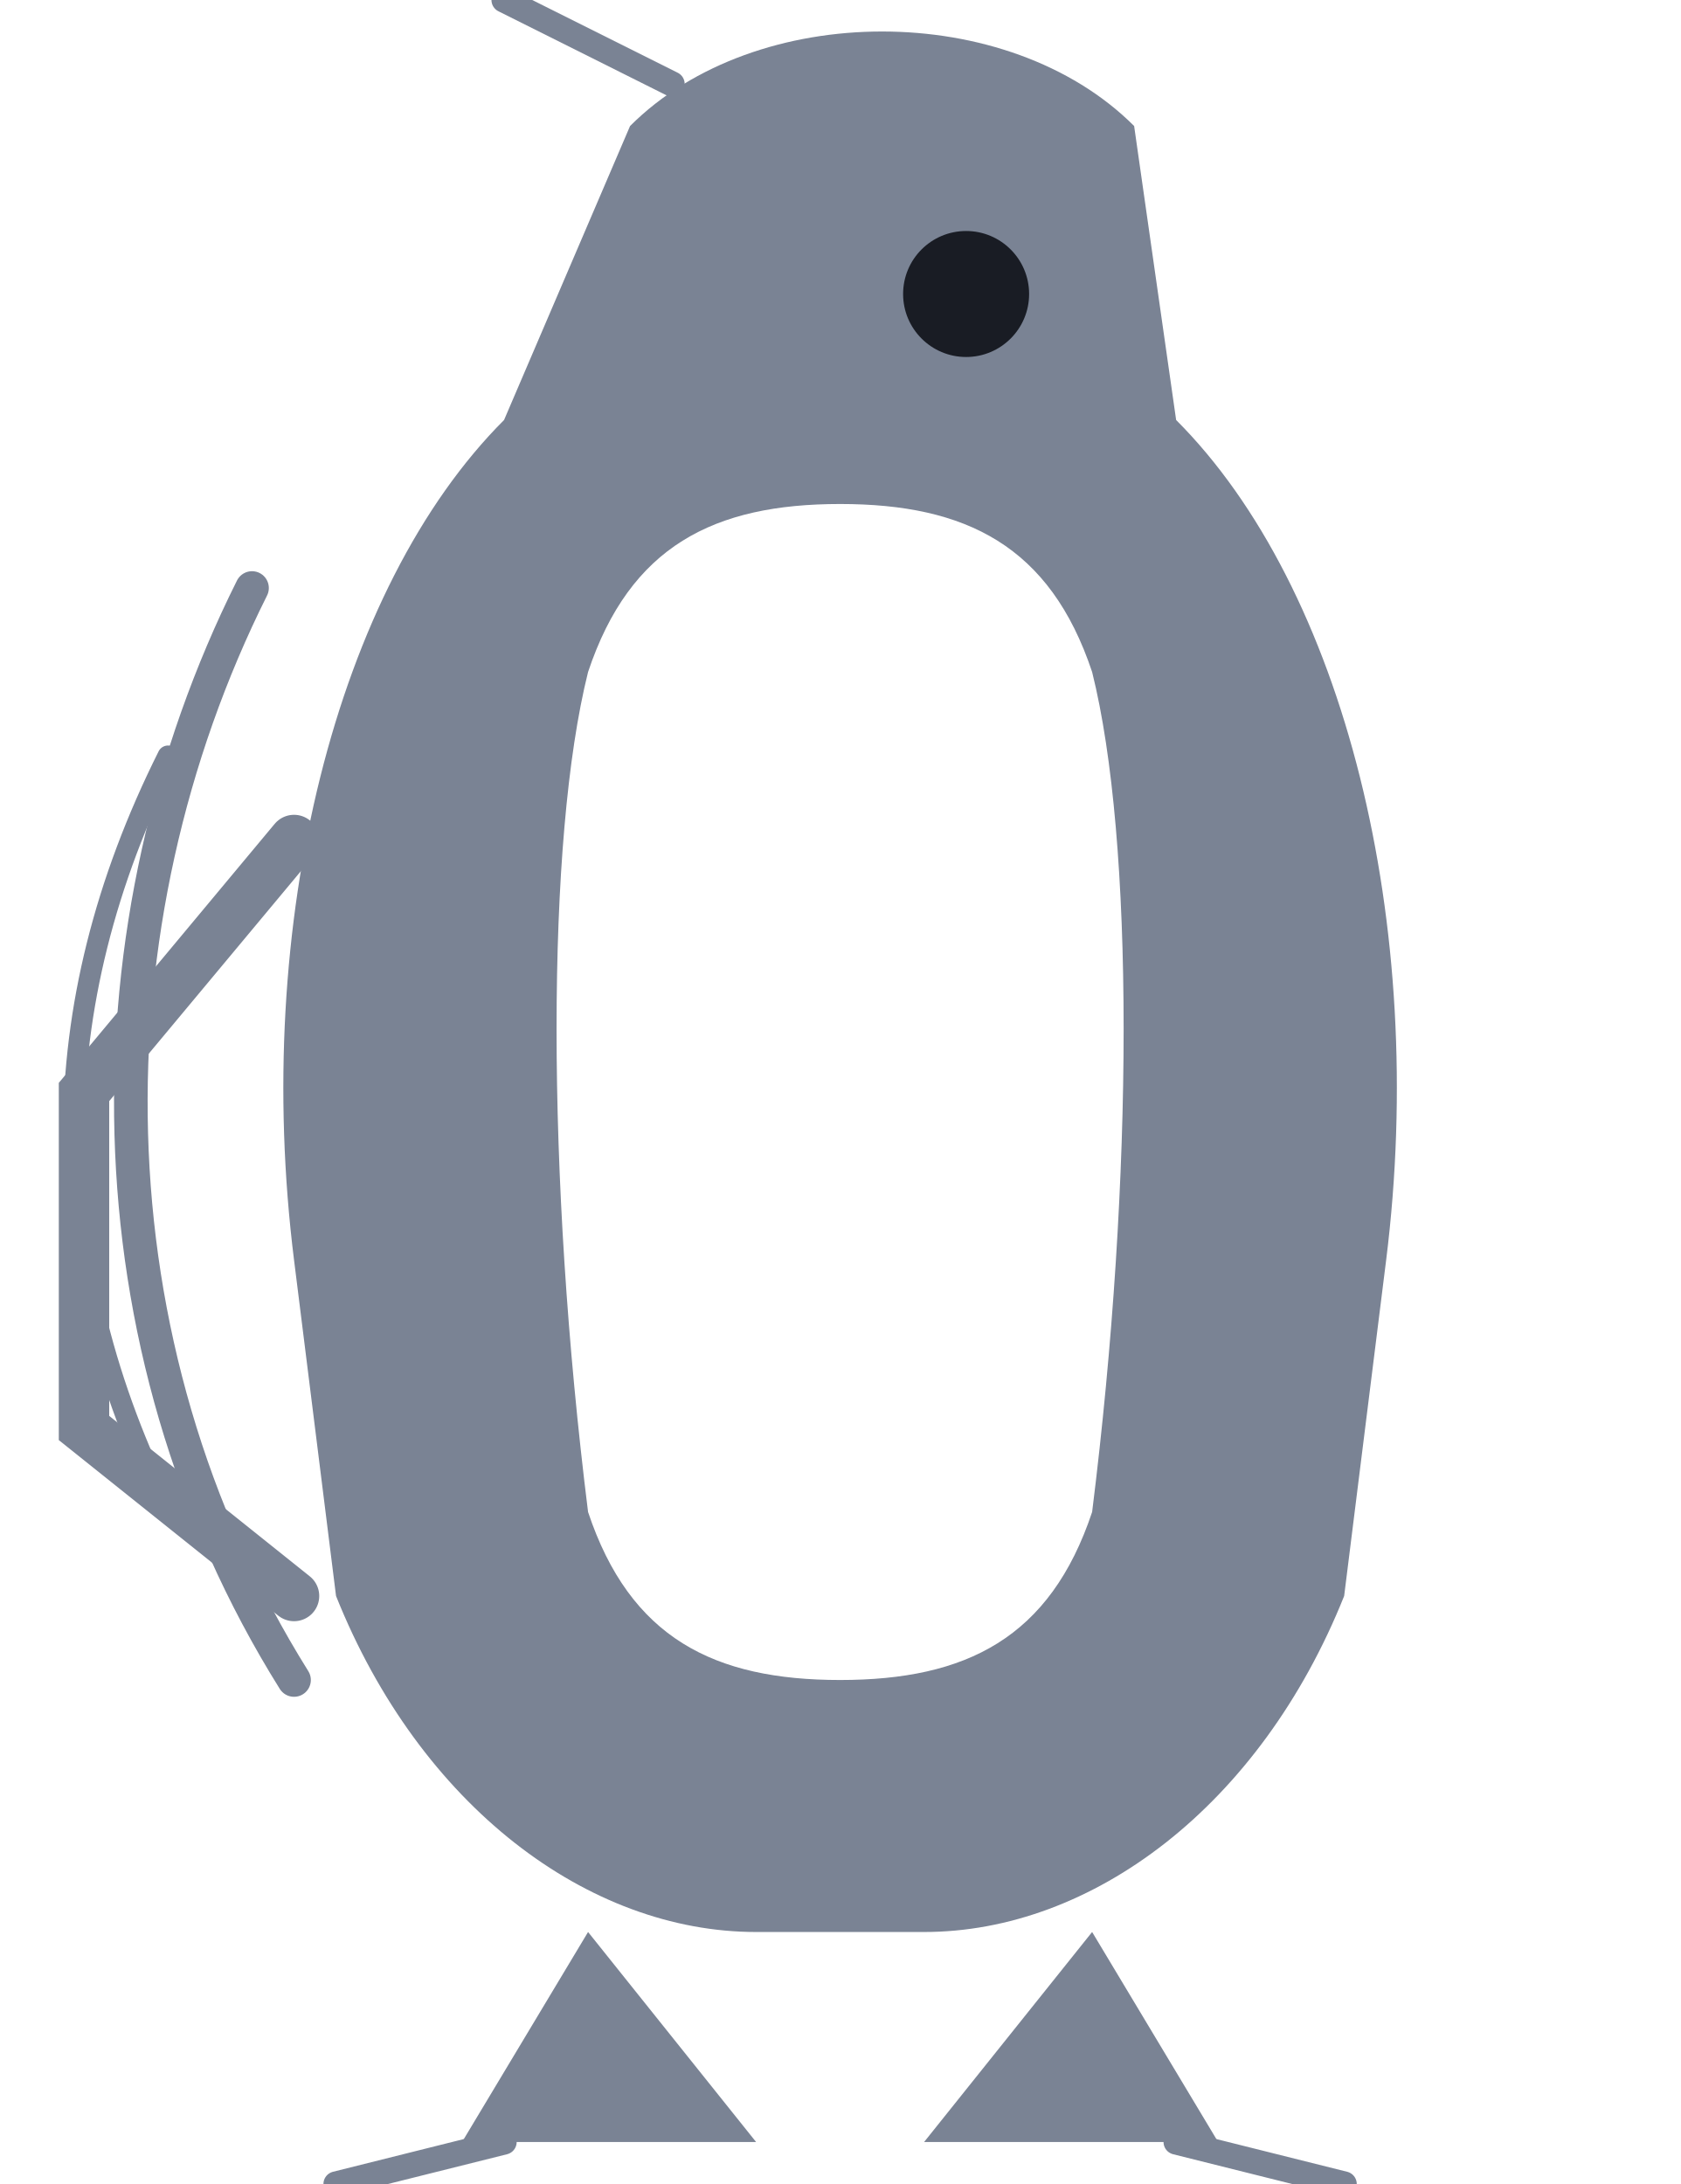
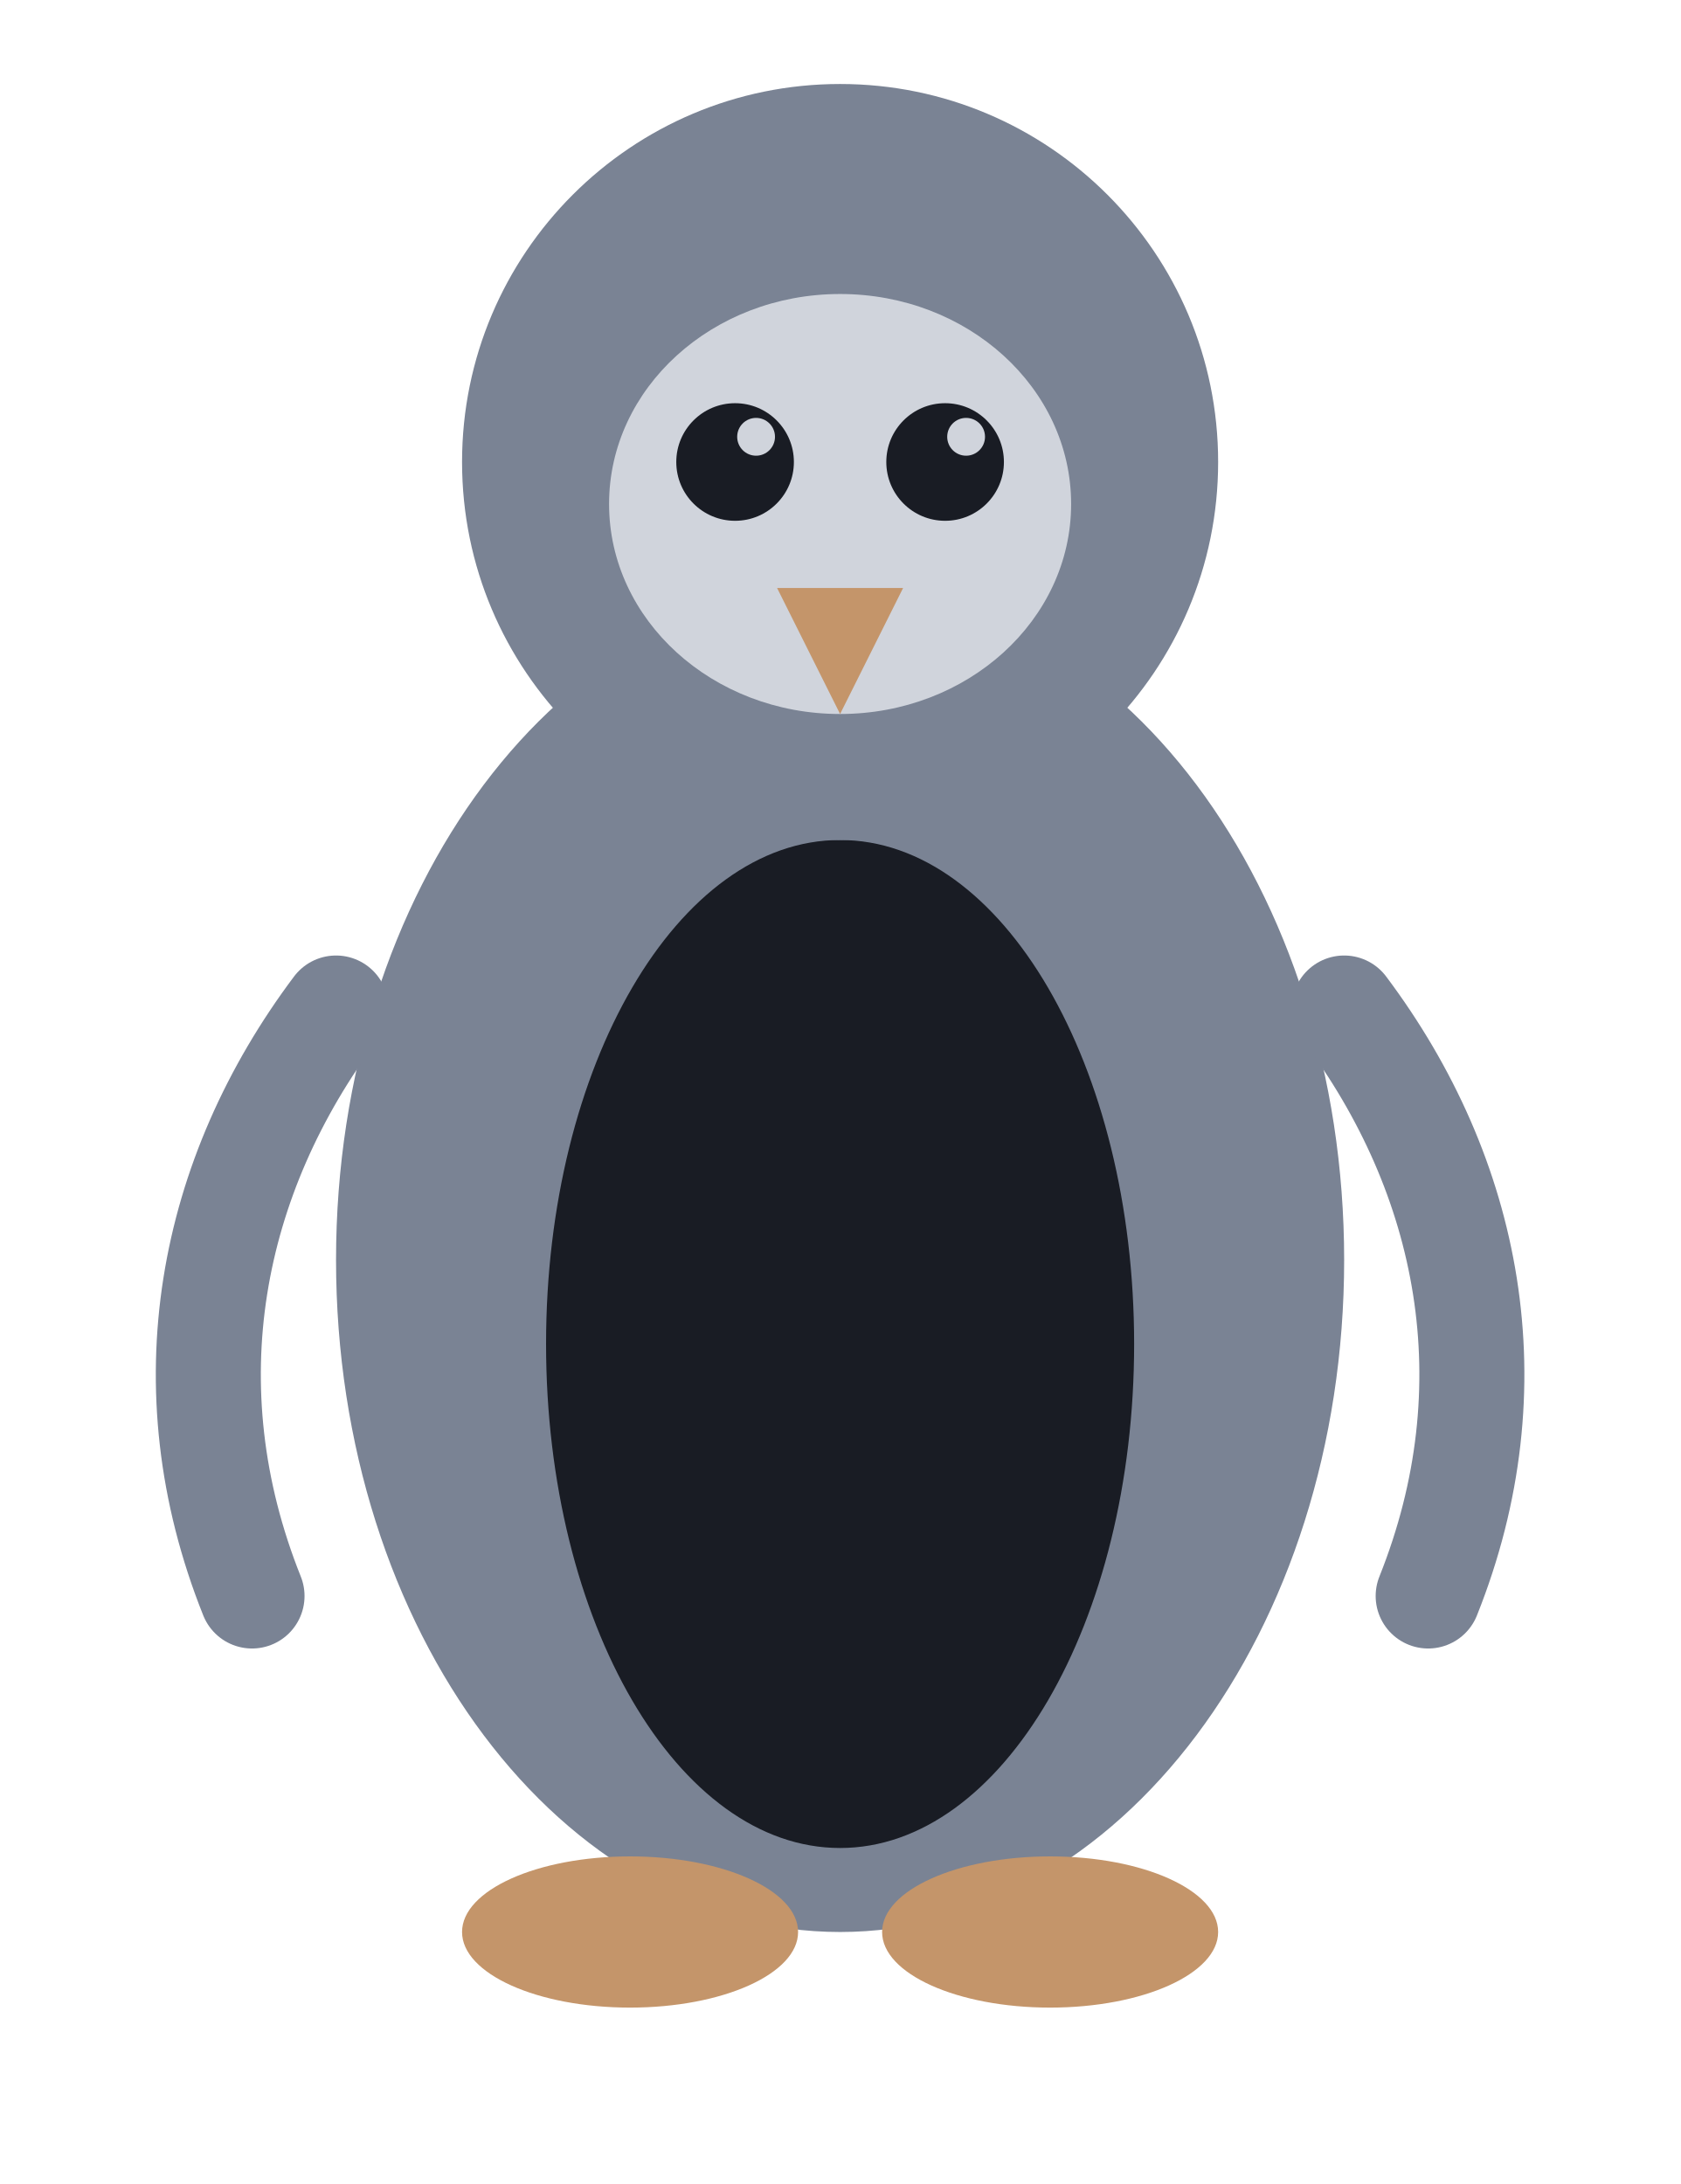
<svg xmlns="http://www.w3.org/2000/svg" viewBox="0 0 40 52" fill="none">
-   <path d="M6,14 C2,22 2,32 7,40" stroke="#7a8394" stroke-width="0.8" stroke-linecap="round" />
-   <path d="M4,18 C1,24 1,30 4,36" stroke="#7a8394" stroke-width="0.5" stroke-linecap="round" />
-   <path fill-rule="evenodd" fill="#7a8394" d="     M15,3 C18,0 24,0 27,3 L28,10 C32,14 34,22 33,30 L32,38 C30,43 26,46 22,46 L18,46 C14,46 10,43 8,38 L7,30 C6,22 8,14 12,10 Z     M14,16 C13,20 13,28 14,36 C15,39 17,40 20,40 C23,40 25,39 26,36 C27,28 27,20 26,16 C25,13 23,12 20,12 C17,12 15,13 14,16 Z   " />
-   <circle cx="23" cy="7" r="1.5" fill="#191c24" />
-   <path d="M7,20 L2,26 L2,34 L7,38" stroke="#7a8394" stroke-width="1.2" stroke-linecap="round" />
-   <path d="M14,46 L11,51 L18,51 Z" fill="#7a8394" />
-   <path d="M26,46 L22,51 L29,51 Z" fill="#7a8394" />
-   <line x1="12" y1="51" x2="8" y2="52" stroke="#7a8394" stroke-width="0.6" stroke-linecap="round" />
-   <line x1="28" y1="51" x2="32" y2="52" stroke="#7a8394" stroke-width="0.6" stroke-linecap="round" />
-   <line x1="16" y1="2" x2="12" y2="0" stroke="#7a8394" stroke-width="0.6" stroke-linecap="round" />
+   <ellipse cx="20" cy="30" rx="12" ry="16" fill="#7a8394" />
+   <ellipse cx="20" cy="32" rx="7" ry="12" fill="#191c24" />
+   <circle cx="20" cy="11" r="9" fill="#7a8394" />
+   <ellipse cx="20" cy="12" rx="5.5" ry="5" fill="#d0d4dc" />
+   <circle cx="17.5" cy="11" r="1.4" fill="#191c24" />
+   <circle cx="22.5" cy="11" r="1.4" fill="#191c24" />
+   <circle cx="18" cy="10.4" r="0.45" fill="#d0d4dc" />
+   <circle cx="23" cy="10.4" r="0.45" fill="#d0d4dc" />
+   <path d="M18.5,14 L20,17 L21.5,14 Z" fill="#c4956a" />
+   <path d="M8,24 C5,28 4,33 6,38" stroke="#7a8394" stroke-width="2.5" stroke-linecap="round" fill="none" />
+   <path d="M32,24 C35,28 36,33 34,38" stroke="#7a8394" stroke-width="2.5" stroke-linecap="round" fill="none" />
+   <ellipse cx="15" cy="46" rx="4" ry="1.8" fill="#c4956a" />
+   <ellipse cx="25" cy="46" rx="4" ry="1.8" fill="#c4956a" />
</svg>
